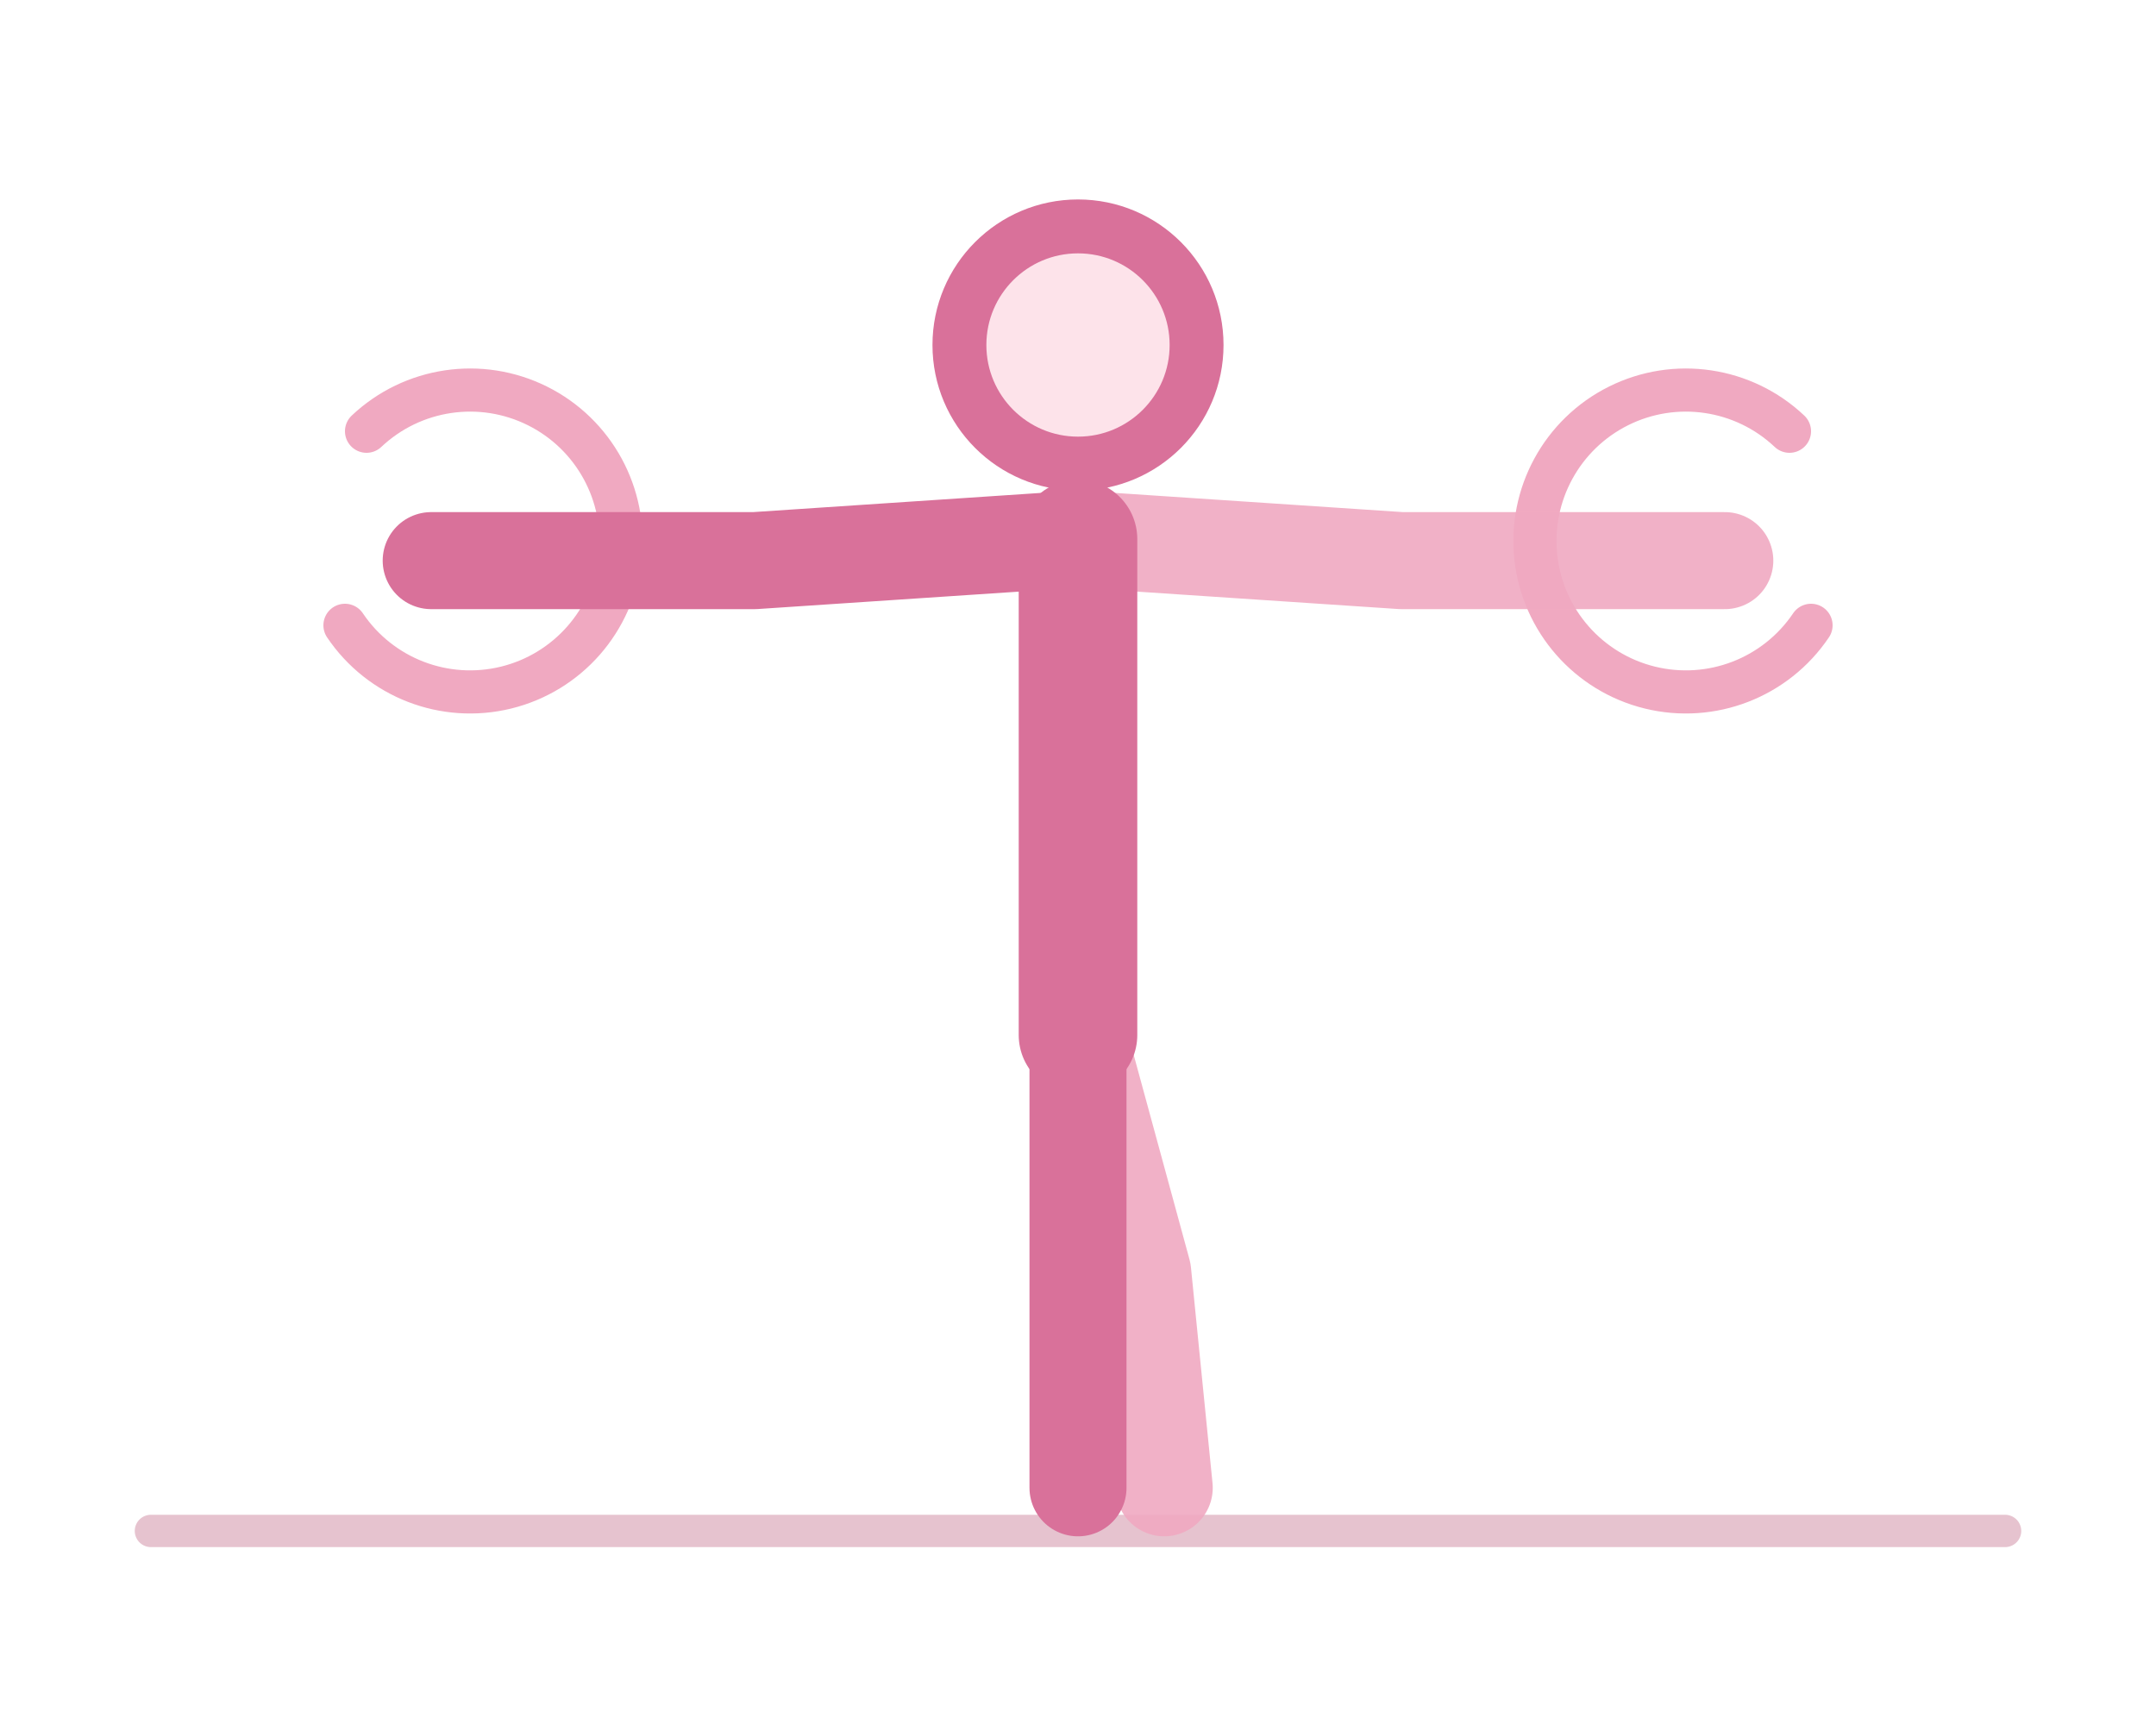
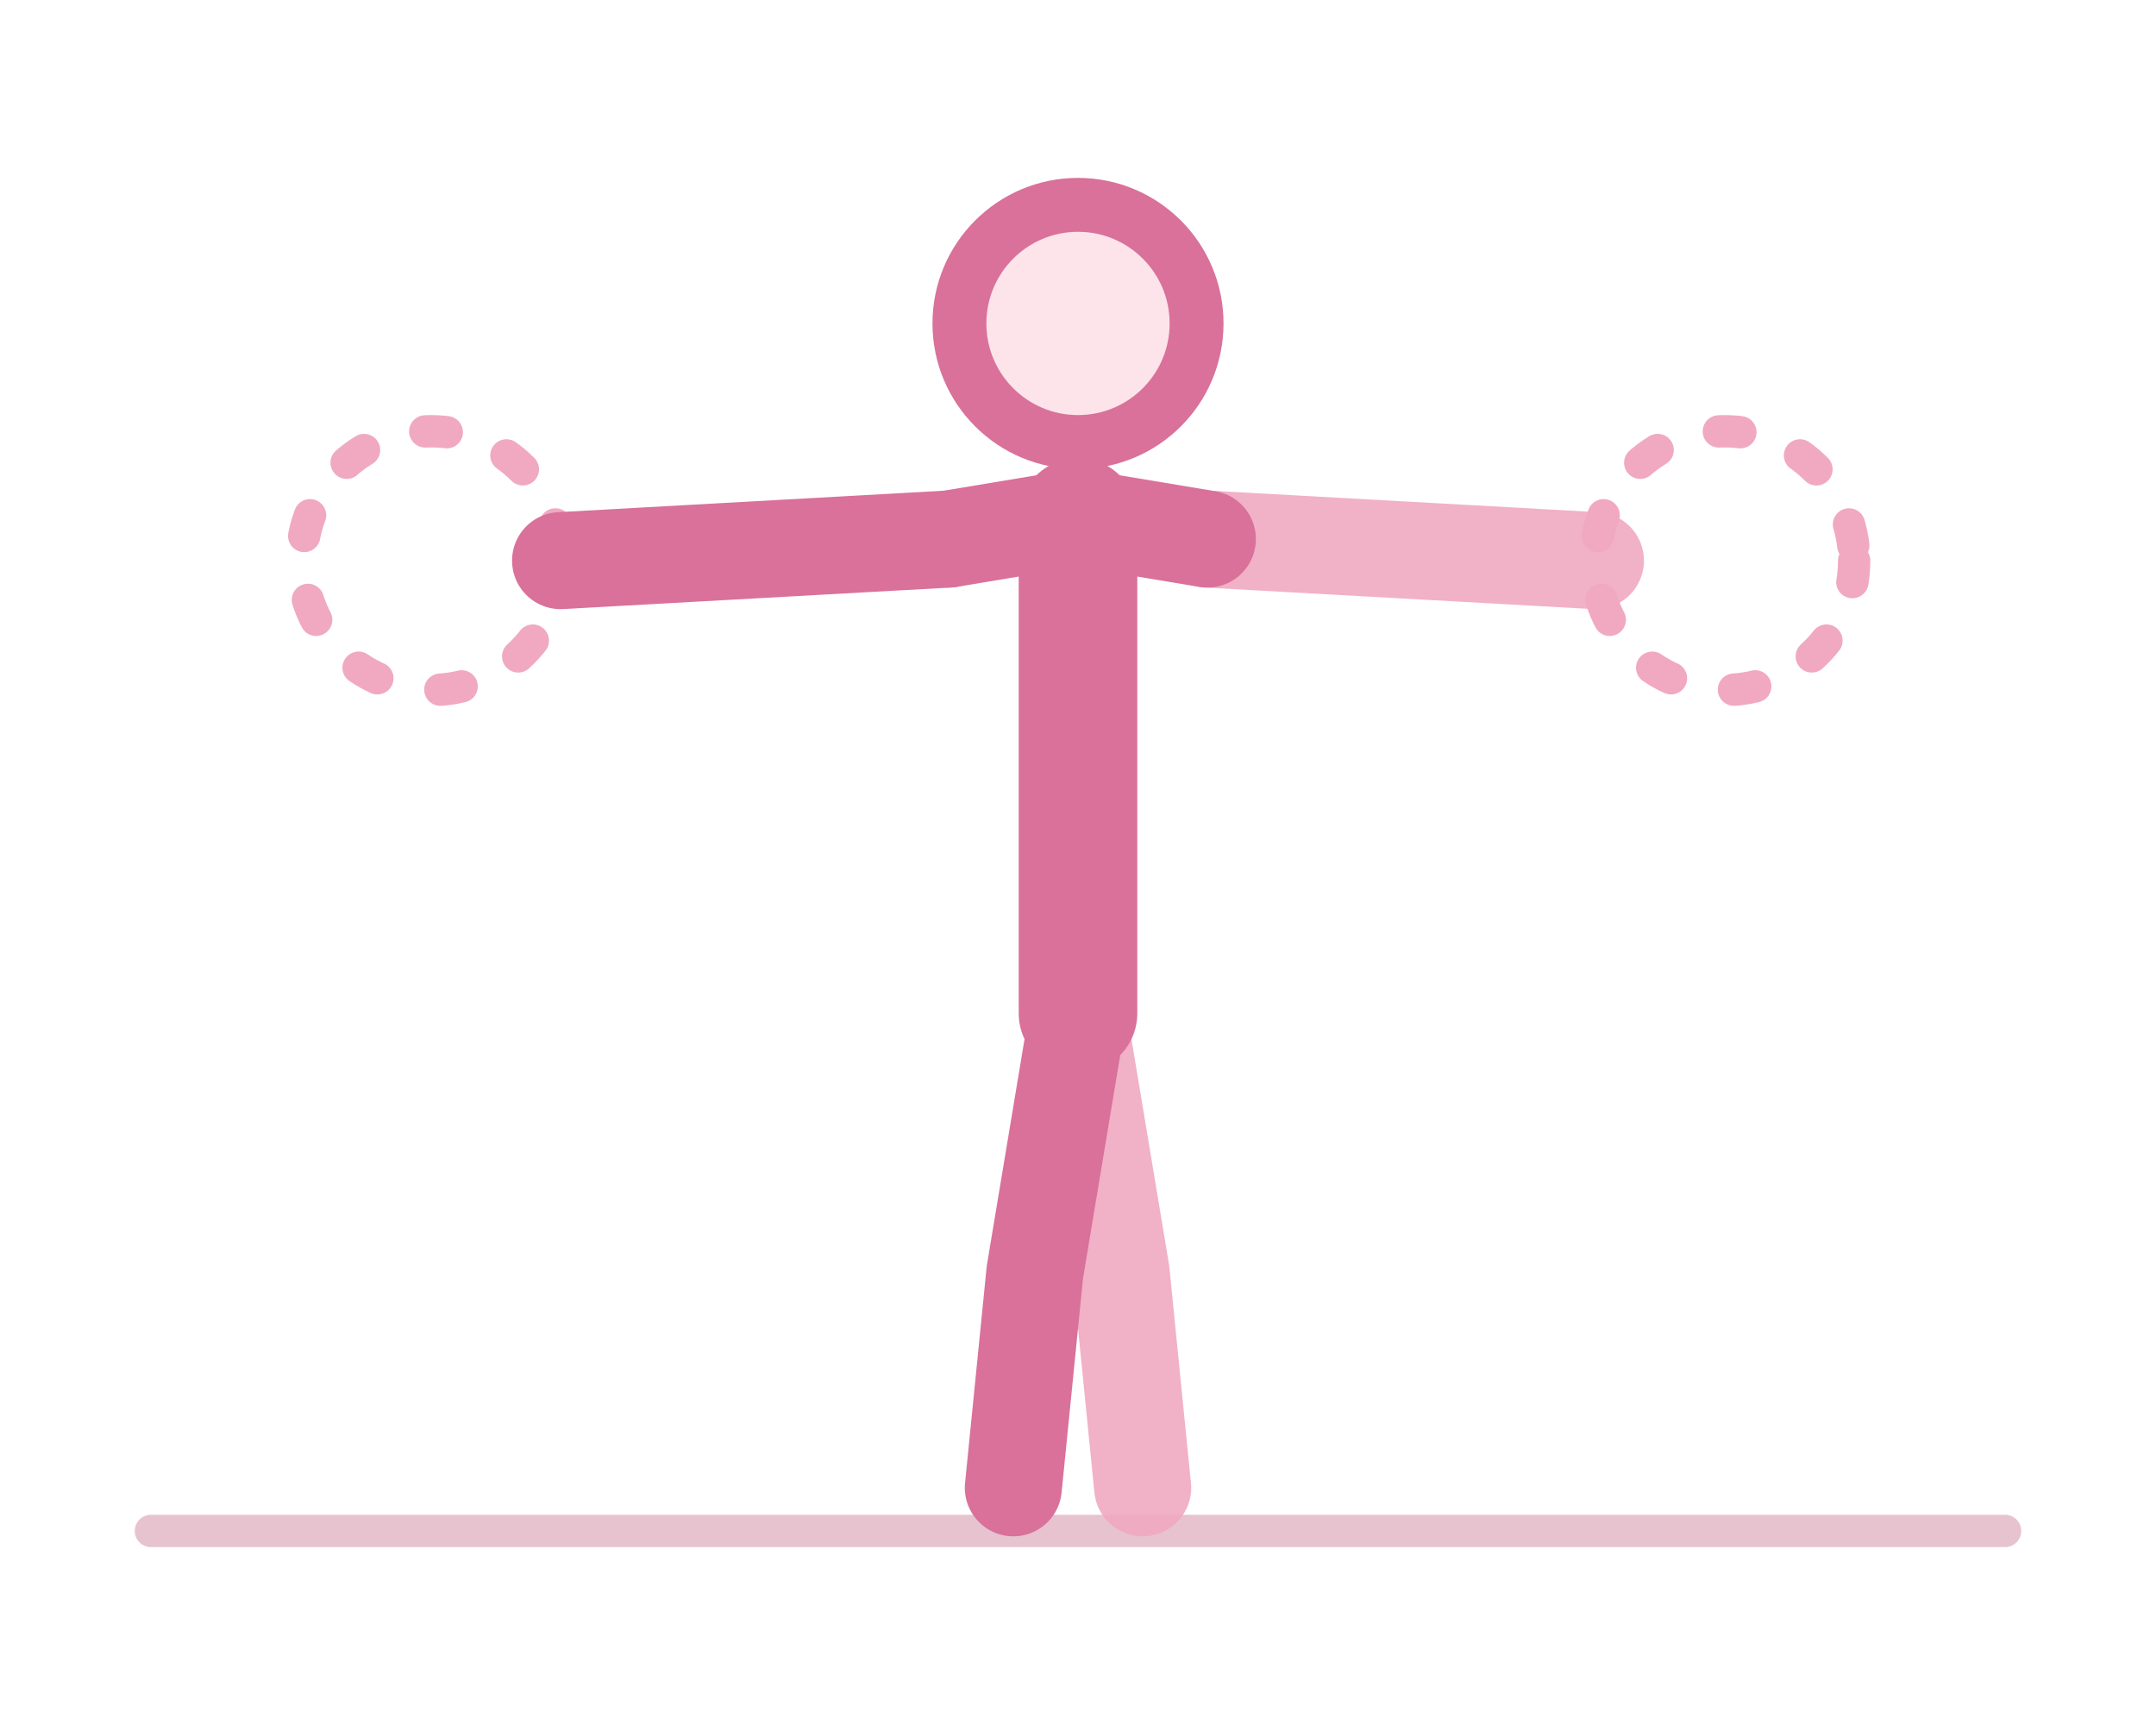
- <svg xmlns="http://www.w3.org/2000/svg" viewBox="0 0 200 160" role="img" aria-label="arm-circles">
+ <svg xmlns="http://www.w3.org/2000/svg" viewBox="0 0 200 160" role="img" aria-label="Cerchi con le braccia">
  <line x1="14" y1="142" x2="186" y2="142" stroke="#e6c3cf" stroke-width="3" stroke-linecap="round" />
-   <path d="M34 40 a14 14 0 1 1 -2 18" fill="none" stroke="#f0a9c1" stroke-width="4" stroke-linecap="round" />
-   <path d="M166 40 a14 14 0 1 0 2 18" fill="none" stroke="#f0a9c1" stroke-width="4" stroke-linecap="round" />
-   <polyline points="100,96 106,118 108,138" fill="none" stroke="#f0a9c1" stroke-width="9" stroke-linecap="round" stroke-linejoin="round" opacity="0.9" />
-   <polyline points="100,50 130,52 160,52" fill="none" stroke="#f0a9c1" stroke-width="9" stroke-linecap="round" stroke-linejoin="round" opacity="0.9" />
-   <polyline points="100,50 100,96" fill="none" stroke="#d9719a" stroke-width="11" stroke-linecap="round" stroke-linejoin="round" opacity="1" />
-   <polyline points="100,96 100,118 100,138" fill="none" stroke="#d9719a" stroke-width="9" stroke-linecap="round" stroke-linejoin="round" opacity="1" />
-   <polyline points="100,50 70,52 40,52" fill="none" stroke="#d9719a" stroke-width="9" stroke-linecap="round" stroke-linejoin="round" opacity="1" />
-   <circle cx="100" cy="32" r="11" fill="#fde3ea" stroke="#d9719a" stroke-width="5" />
+   <circle cx="40" cy="52" r="12" fill="none" stroke="#f0a9c1" stroke-width="3" stroke-dasharray="2 6" stroke-linecap="round" />
+   <circle cx="160" cy="52" r="12" fill="none" stroke="#f0a9c1" stroke-width="3" stroke-dasharray="2 6" stroke-linecap="round" />
+   <polyline points="100,94 104,118 106,138" fill="none" stroke="#f0a9c1" stroke-width="9" stroke-linecap="round" stroke-linejoin="round" opacity="0.9" />
+   <polyline points="112,50 130,51 148,52" fill="none" stroke="#f0a9c1" stroke-width="9" stroke-linecap="round" stroke-linejoin="round" opacity="0.9">
+     <animate attributeName="points" values="112,50 130,51 148,52;112,50 136,57 160,64;112,50 142,51 172,52;112,50 136,45 160,40;112,50 130,51 148,52" dur="3s" repeatCount="indefinite" calcMode="linear" />
+   </polyline>
+   <polyline points="100,48 100,94" fill="none" stroke="#d9719a" stroke-width="11" stroke-linecap="round" stroke-linejoin="round" />
+   <polyline points="112,50 100,48 88,50" fill="none" stroke="#d9719a" stroke-width="9" stroke-linecap="round" stroke-linejoin="round" />
+   <polyline points="100,94 96,118 94,138" fill="none" stroke="#d9719a" stroke-width="9" stroke-linecap="round" stroke-linejoin="round" />
+   <polyline points="88,50 70,51 52,52" fill="none" stroke="#d9719a" stroke-width="9" stroke-linecap="round" stroke-linejoin="round">
+     <animate attributeName="points" values="88,50 70,51 52,52;88,50 64,57 40,64;88,50 58,51 28,52;88,50 64,45 40,40;88,50 70,51 52,52" dur="3s" repeatCount="indefinite" calcMode="linear" />
+   </polyline>
+   <circle cx="100" cy="30" r="11" fill="#fde3ea" stroke="#d9719a" stroke-width="5" />
</svg>
